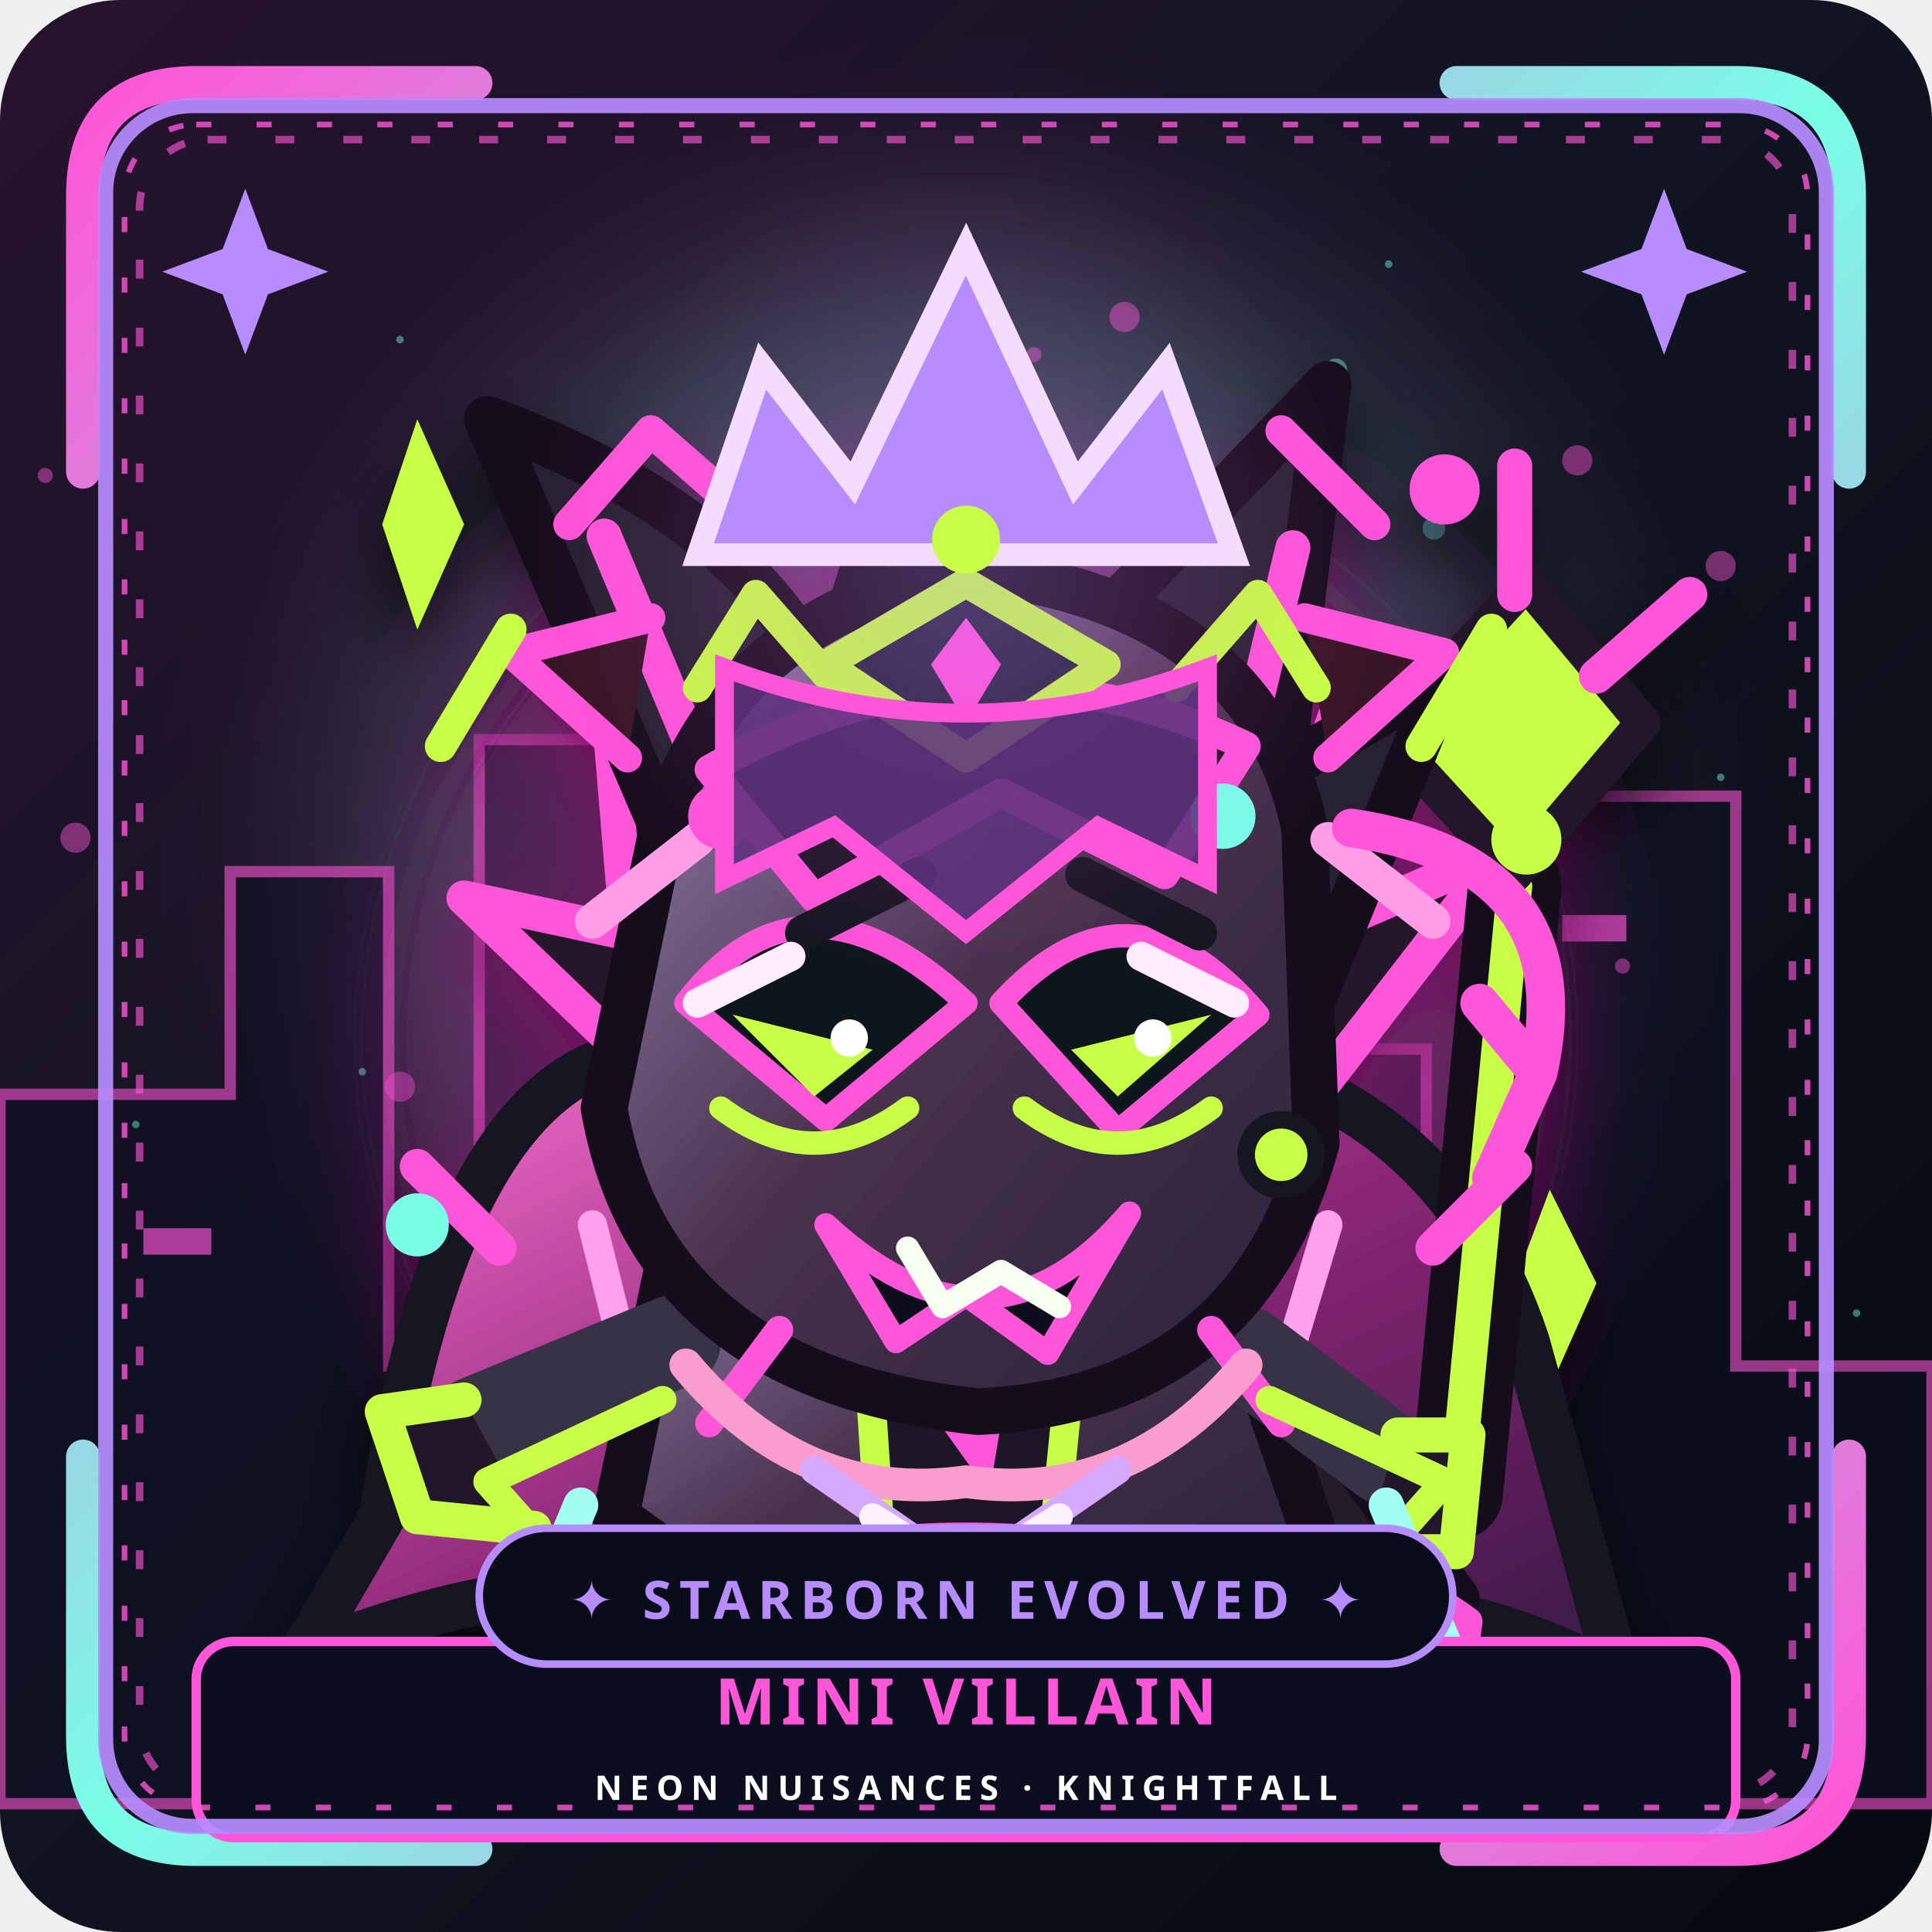
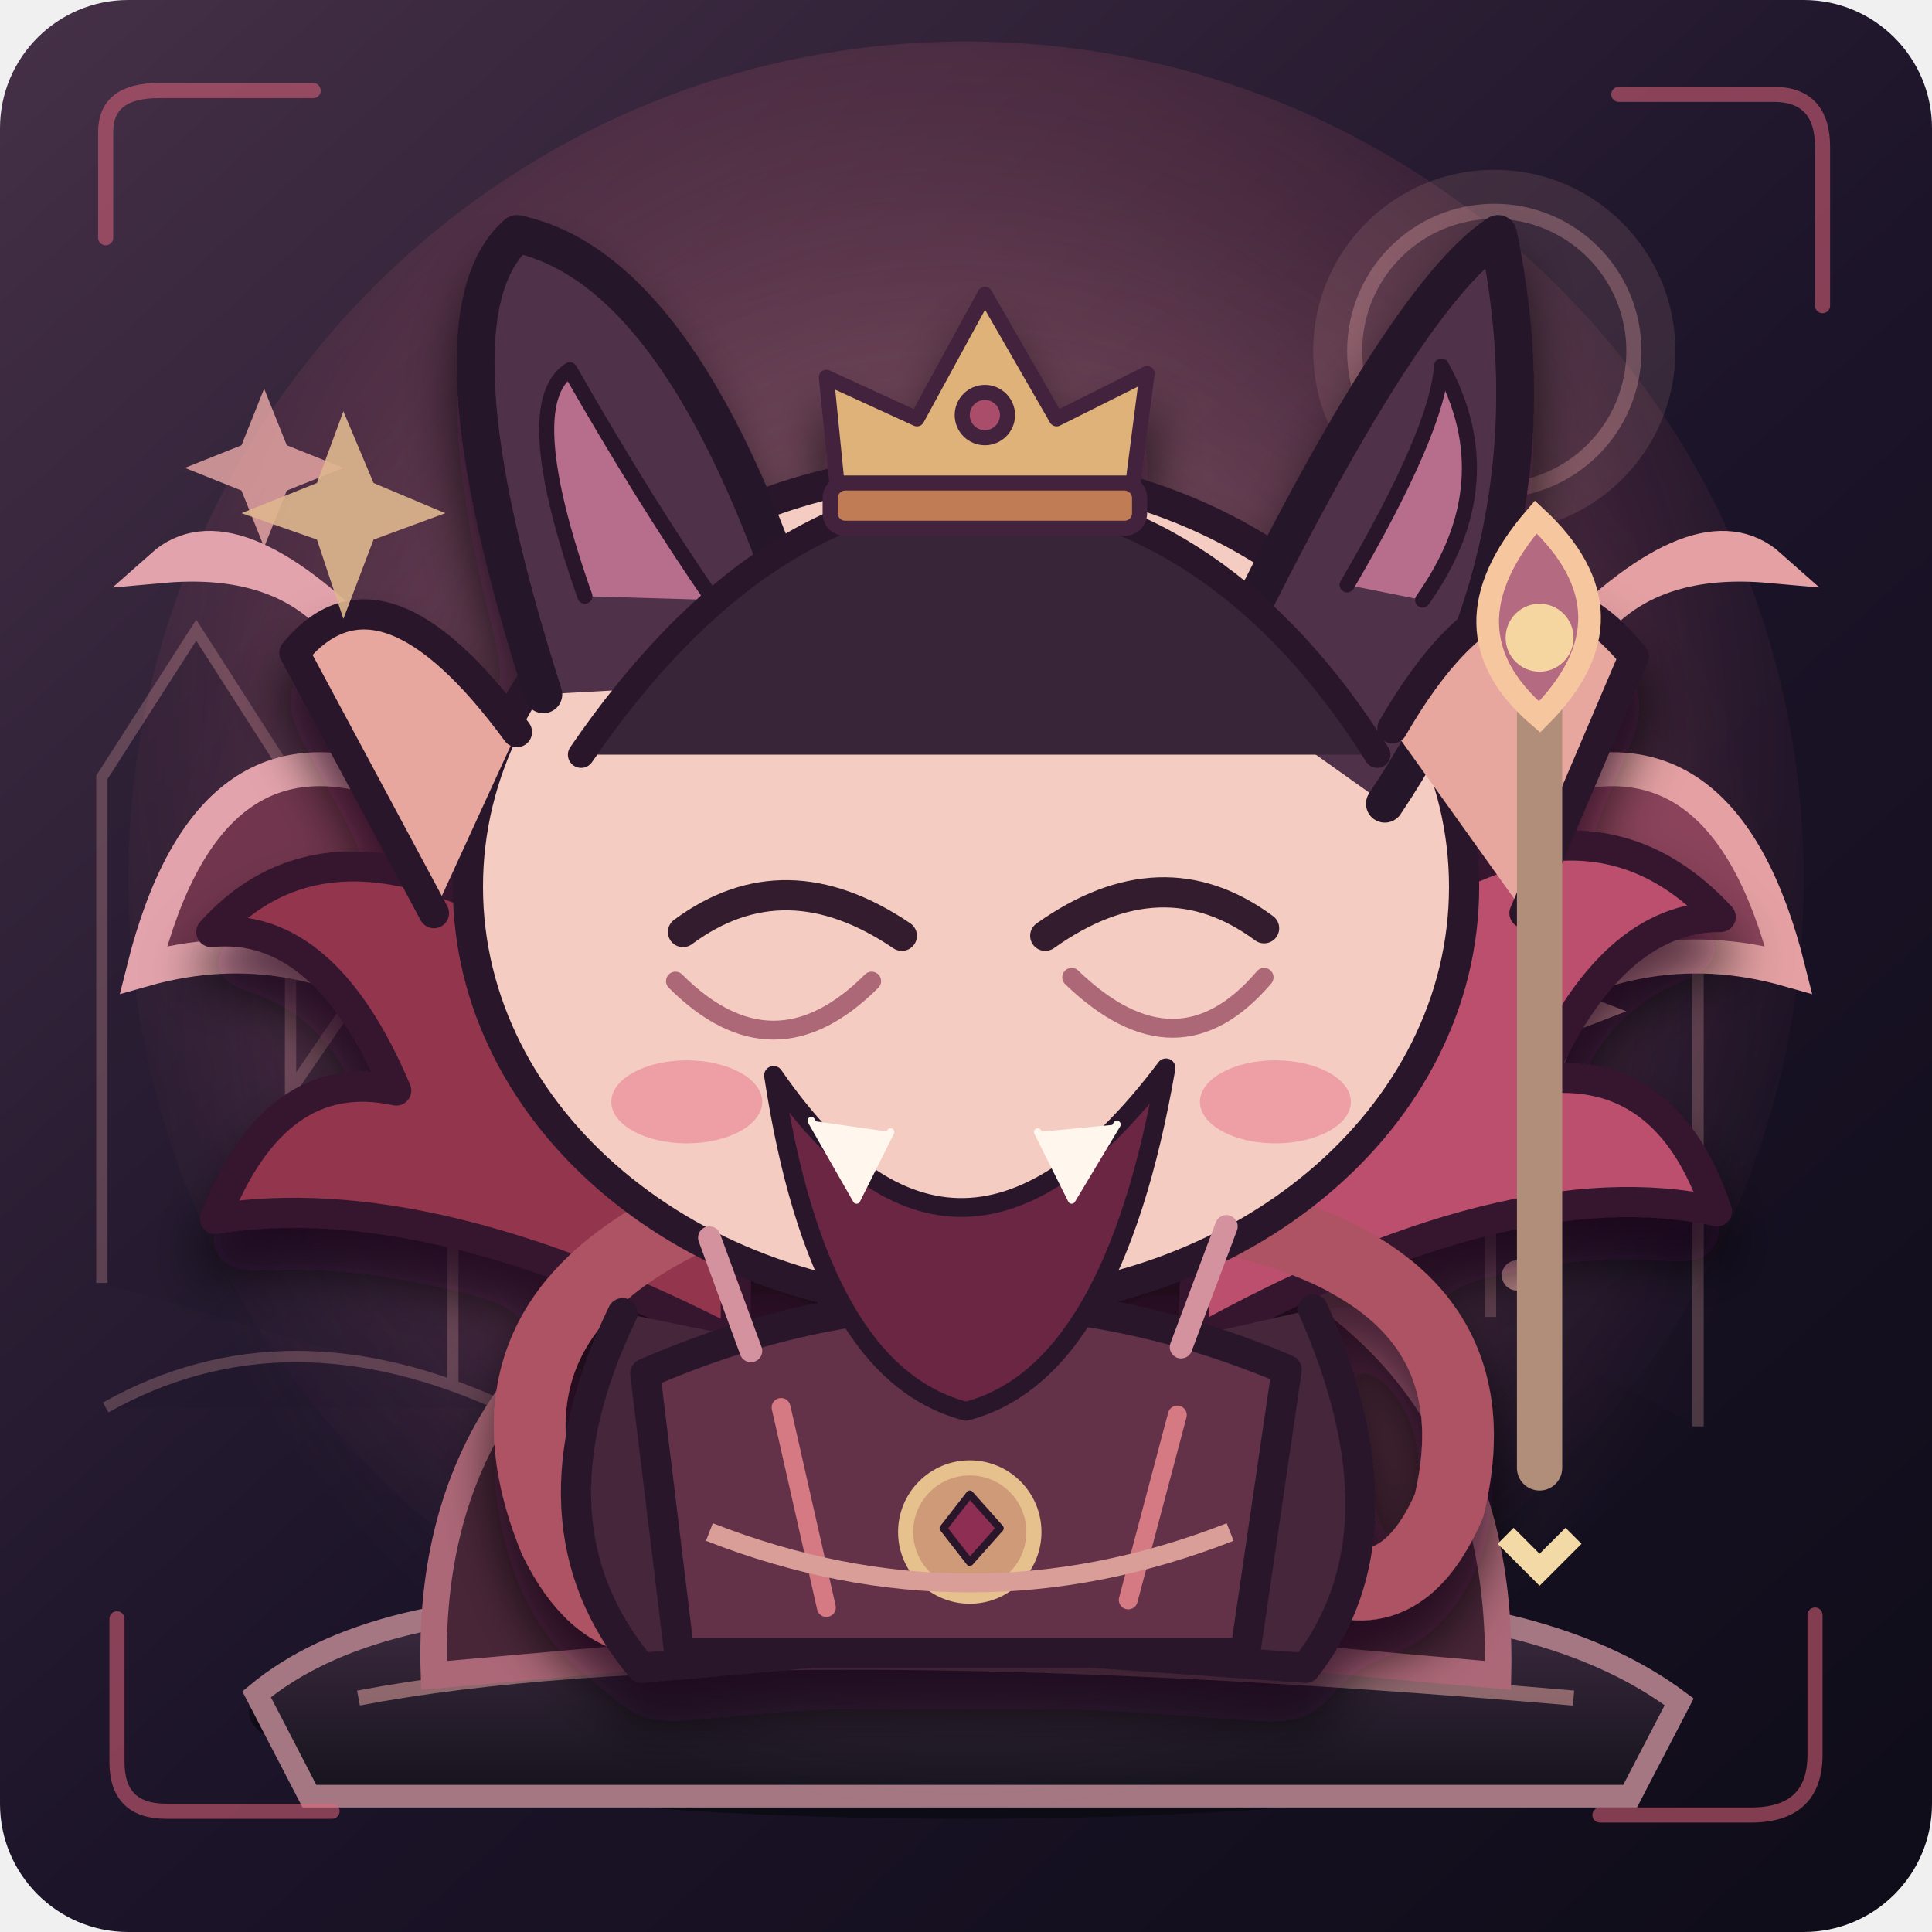
- <svg xmlns="http://www.w3.org/2000/svg" viewBox="0 0 512 512" role="img" aria-label="Supreme Mini Villain evolved Starborn companion">
+ <svg xmlns="http://www.w3.org/2000/svg" viewBox="0 0 512 512" role="img" data-evolution-form="mini-villain" aria-labelledby="mini-villain-title mini-villain-desc">
  <defs>
-     <radialGradient id="evolveAura">
-       <stop stop-color="#b78cff" stop-opacity=".3" />
-       <stop offset="1" stop-color="#ff55d8" stop-opacity="0" />
+     <linearGradient id="mini-villain-sky" x1="0" y1="0" x2=".9" y2="1">
+       <stop stop-color="#453047" />
+       <stop offset=".56" stop-color="#1c1429" />
+       <stop offset="1" stop-color="#100d1a" />
+     </linearGradient>
+     <radialGradient id="mini-villain-aura" cx=".49" cy=".42" r=".63">
+       <stop stop-color="#ffb8b3" stop-opacity=".43" />
+       <stop offset=".65" stop-color="#df657b" stop-opacity=".15" />
+       <stop offset="1" stop-color="#1c1429" stop-opacity="0" />
    </radialGradient>
-     <filter id="evolveGlow">
-       <feGaussianBlur stdDeviation="8" />
+     <linearGradient id="mini-villain-ground" x1="0" y1="0" x2="0" y2="1">
+       <stop stop-color="#3e2b40" />
+       <stop offset="1" stop-color="#15131d" />
+     </linearGradient>
+     <filter id="mini-villain-shadow" x="-35%" y="-40%" width="170%" height="180%">
+       <feDropShadow dx="0" dy="11" stdDeviation="7" flood-color="#090710" flood-opacity=".7" />
    </filter>
+     <radialGradient id="mini-villain-evolved-halo">
+       <stop stop-color="#c49b85" stop-opacity=".31" />
+       <stop offset=".72" stop-color="#8b546e" stop-opacity=".12" />
+       <stop offset="1" stop-color="#8b546e" stop-opacity="0" />
+     </radialGradient>
  </defs>
-   <svg x="0" y="0" width="512" height="512" viewBox="0 0 512 512">
-     <defs>
-       <linearGradient id="sceneBackground" x2="1" y2="1">
-         <stop stop-color="#28132e" />
-         <stop offset=".5" stop-color="#101421" />
-         <stop offset="1" stop-color="#050910" />
-       </linearGradient>
-       <radialGradient id="sceneAura">
-         <stop stop-color="#ff55d8" stop-opacity=".46" />
-         <stop offset=".65" stop-color="#79ffe7" stop-opacity=".19" />
-         <stop offset="1" stop-color="#ff55d8" stop-opacity="0" />
-       </radialGradient>
-       <linearGradient id="neonTrim" x2="1" y2="1">
-         <stop stop-color="#ff55d8" />
-         <stop offset=".5" stop-color="#79ffe7" />
-         <stop offset="1" stop-color="#ff55d8" />
-       </linearGradient>
-       <filter id="sceneGlow">
-         <feGaussianBlur stdDeviation="12" />
-       </filter>
-       <filter id="characterDepth">
-         <feDropShadow dx="0" dy="10" stdDeviation="9" flood-color="#000" flood-opacity=".8" />
-       </filter>
-     </defs>
-     <rect width="512" height="512" rx="32" fill="url(#sceneBackground)" />
-     <circle cx="256" cy="224" r="205" fill="url(#sceneAura)" filter="url(#sceneGlow)" />
-     <g style="color:#ff55d8">
-       <path d="M0 362V290h61v-59h42v131h24V196h67v166h21V245h55v117h42V278h66v84h20V211h62v151h52v116H0Z" fill="#0c1021" stroke="currentColor" stroke-width="3" opacity=".58" />
-       <path d="M38 329h18m109-95h18m76 50h17m138-38h17" stroke="currentColor" stroke-width="7" opacity=".65" />
+   <rect x="0" y="0" width="512" height="512" rx="34" fill="url(#mini-villain-sky)" />
+   <circle cx="256" cy="233" r="222" fill="url(#mini-villain-aura)" />
+   <circle cx="396" cy="93" r="48" fill="#ffb8b3" opacity=".12" />
+   <circle cx="396" cy="93" r="37" fill="none" stroke="#ffb8b3" opacity=".28" stroke-width="4" />
+   <path d="M27 340V206l25-39 25 39v83l24-35 19 26v87m275-18v-95l27-42 28 42v124m-422-5q48-27 106 0" fill="#1c1429" stroke="#ffb8b3" stroke-width="3" opacity=".24" />
+   <g fill="#ffb8b3" opacity=".72">
+     <path d="m70 103 6 15 15 6-15 6-6 15-6-15-15-6 15-6zm343 148 5 12 13 5-13 5-5 13-5-13-13-5 13-5z" />
+     <circle cx="364" cy="178" r="3" />
+     <circle cx="113" cy="249" r="3" />
+     <circle cx="402" cy="338" r="4" />
+   </g>
+   <ellipse cx="256" cy="454" rx="190" ry="28" fill="#08080e" opacity=".69" />
+   <path d="M68 449q30-25 97-24h187q61 2 93 26l-13 25H82Z" fill="url(#mini-villain-ground)" stroke="#a47783" stroke-width="6" />
+   <path d="M95 450q100-19 322 0" fill="none" stroke="#ffb8b3" stroke-width="4" opacity=".47" />
+   <g class="evolution-rear" aria-hidden="true">
+     <circle cx="256" cy="264" r="215" fill="url(#mini-villain-evolved-halo)" />
+     <path d="M190 299Q79 118 43 150q56-5 62 58Q55 189 38 257q81-23 148 104Z" fill="#71364e" stroke="#e3a3ac" stroke-width="9" />
+     <path d="M322 299Q433 118 469 150q-56-5-62 58 50-19 67 49-81-23-148 104Z" fill="#8a435b" stroke="#e4a0a3" stroke-width="9" />
+     <path d="M201 323Q112 356 115 444l112-10 29-46 29 46 112 10Q399 354 311 323Z" fill="#482638" stroke="#ad6878" stroke-width="7" />
+     <path d="M146 180q20 48 34 67m186-67q-20 48-34 67" fill="none" stroke="#dda2a5" stroke-width="5" />
+   </g>
+   <g filter="url(#mini-villain-shadow)">
+     <g class="creature" stroke="#2b192b" stroke-width="8" stroke-linecap="round" stroke-linejoin="round">
+       <path d="M195 287Q100 198 56 247q30-3 49 42-32-7-48 34 57-9 138 33Z" fill="#93364e" stroke="#36182e" />
+       <path d="M319 289Q406 189 456 243q-29 0-48 43 34-4 47 35-55-12-139 35Z" fill="#bb506d" stroke="#36182e" />
+       <path d="M203 315Q120 342 147 408q19 39 57 7M309 320q91 13 75 79-13 30-37 17" fill="none" stroke="#ad5264" stroke-width="19" />
+       <path d="M165 348q-27 56 5 94l68-6 16-70M348 347q26 59-2 95l-71-5-16-70" fill="#44273a" />
+       <path d="M171 364Q256 327 341 363L330 438H180Z" fill="#63334a" />
+       <path d="M207 373l12 53m93-51-13 49" fill="none" stroke="#d57a83" stroke-width="5" />
+       <ellipse cx="256" cy="235" rx="132" ry="111" fill="#f5ccc1" />
+       <path d="M144 184Q112 84 137 62q47 10 79 118M322 181q49-102 75-119 17 81-30 151" fill="#50304a" stroke="#251529" stroke-width="10" />
+       <path d="M155 158Q137 107 151 98q20 35 38 61M357 155q24-41 25-58 17 31-5 62" fill="#b76e8d" stroke-width="4" />
+       <path d="M137 194q-36-49-59-21l37 69M369 193q33-57 64-19l-29 68" fill="#e8a79e" />
+       <path d="M154 200q48-70 108-70 62 5 103 70" fill="#382538" stroke-width="7" />
+       <path d="M181 247q27-20 58 1M277 248q31-22 58-2" stroke="#331e2e" stroke-width="8" fill="none" />
+       <path d="M179 260q26 26 52 0m53-1q28 27 51 0" fill="none" stroke="#ad6778" stroke-width="5" />
+       <path d="M205 285q49 71 104-2Q295 364 256 374q-39-10-51-89Z" fill="#6a2543" stroke-width="5" />
+       <path d="m215 297 12 21 9-18m39 0 9 18 12-20" fill="#fff7ed" stroke="#fff7ed" stroke-width="2" />
+       <ellipse cx="182" cy="292" rx="20" ry="11" fill="#e98b99" opacity=".7" stroke="none" />
+       <ellipse cx="338" cy="292" rx="20" ry="11" fill="#e98b99" opacity=".7" stroke="none" />
+       <path d="M188 328l11 30m126-33-12 32" fill="none" stroke="#d3929e" stroke-width="6" />
+       <g transform="translate(261 128)" stroke="#43233c" stroke-width="4">
+         <path d="m-39 2-3-30 24 11 18-33 19 33 24-12-4 31Z" fill="#deb278" />
+         <rect x="-41" y="0" width="82" height="12" rx="4" fill="#bf7c55" />
+         <circle cx="0" cy="-18" r="6" fill="#a94d6b" />
+       </g>
+       <circle cx="257" cy="406" r="17" fill="#cf9a78" stroke="#e6c18e" stroke-width="4" />
+       <path d="m250 405 7-9 8 9-8 9Z" fill="#8f2d52" stroke-width="2" />
    </g>
-     <circle cx="36" cy="298" r="1" fill="#79ffe7" opacity=".44" />
-     <circle cx="382" cy="198" r="2" fill="#ff55d8" opacity=".44" />
-     <circle cx="304" cy="288" r="3" fill="#79ffe7" opacity=".44" />
-     <circle cx="418" cy="122" r="4" fill="#ff55d8" opacity=".44" />
-     <circle cx="352" cy="366" r="1" fill="#79ffe7" opacity=".44" />
-     <circle cx="388" cy="238" r="2" fill="#ff55d8" opacity=".44" />
-     <circle cx="310" cy="228" r="3" fill="#79ffe7" opacity=".44" />
-     <circle cx="326" cy="132" r="4" fill="#ff55d8" opacity=".44" />
-     <circle cx="296" cy="290" r="1" fill="#79ffe7" opacity=".44" />
-     <circle cx="232" cy="198" r="2" fill="#ff55d8" opacity=".44" />
-     <circle cx="280" cy="206" r="3" fill="#79ffe7" opacity=".44" />
-     <circle cx="20" cy="222" r="4" fill="#ff55d8" opacity=".44" />
-     <circle cx="96" cy="284" r="1" fill="#79ffe7" opacity=".44" />
-     <circle cx="300" cy="208" r="2" fill="#ff55d8" opacity=".44" />
-     <circle cx="354" cy="98" r="3" fill="#79ffe7" opacity=".44" />
-     <circle cx="378" cy="384" r="4" fill="#ff55d8" opacity=".44" />
-     <circle cx="106" cy="90" r="1" fill="#79ffe7" opacity=".44" />
-     <circle cx="430" cy="256" r="2" fill="#ff55d8" opacity=".44" />
-     <circle cx="214" cy="274" r="3" fill="#79ffe7" opacity=".44" />
-     <circle cx="298" cy="84" r="4" fill="#ff55d8" opacity=".44" />
-     <circle cx="400" cy="354" r="1" fill="#79ffe7" opacity=".44" />
-     <circle cx="274" cy="94" r="2" fill="#ff55d8" opacity=".44" />
-     <circle cx="362" cy="188" r="3" fill="#79ffe7" opacity=".44" />
-     <circle cx="106" cy="288" r="4" fill="#ff55d8" opacity=".44" />
-     <circle cx="456" cy="206" r="1" fill="#79ffe7" opacity=".44" />
-     <circle cx="224" cy="308" r="2" fill="#ff55d8" opacity=".44" />
-     <circle cx="380" cy="140" r="3" fill="#79ffe7" opacity=".44" />
-     <circle cx="456" cy="150" r="4" fill="#ff55d8" opacity=".44" />
-     <circle cx="368" cy="70" r="1" fill="#79ffe7" opacity=".44" />
-     <circle cx="12" cy="126" r="2" fill="#ff55d8" opacity=".44" />
-     <circle cx="288" cy="272" r="3" fill="#79ffe7" opacity=".44" />
-     <circle cx="360" cy="336" r="4" fill="#ff55d8" opacity=".44" />
-     <circle cx="492" cy="348" r="1" fill="#79ffe7" opacity=".44" />
-     <circle cx="156" cy="368" r="2" fill="#ff55d8" opacity=".44" />
-     <circle cx="236" cy="114" r="3" fill="#79ffe7" opacity=".44" />
-     <circle cx="174" cy="292" r="4" fill="#ff55d8" opacity=".44" />
-     <ellipse cx="256" cy="415" rx="155" ry="25" fill="#ff55d8" opacity=".24" filter="url(#sceneGlow)" />
-     <g filter="url(#characterDepth)">
-       <svg x="58" y="74" width="396" height="396" viewBox="0 0 128 128" role="img" aria-labelledby="title desc">
-         <defs>
-           <linearGradient id="cape" x1="0" y1="0" x2="1" y2="1">
-             <stop stop-color="#ff76d5" />
-             <stop offset=".5" stop-color="#8c2676" />
-             <stop offset="1" stop-color="#321942" />
-           </linearGradient>
-           <linearGradient id="mask" x1="0" y1="0" x2="1" y2="1">
-             <stop stop-color="#9b8cbb" />
-             <stop offset=".5" stop-color="#49314d" />
-             <stop offset="1" stop-color="#252339" />
-           </linearGradient>
-           <filter id="halo" x="-60%" y="-60%" width="220%" height="220%">
-             <feGaussianBlur stdDeviation="5" />
-           </filter>
-         </defs>
-         <ellipse cx="63" cy="118" rx="42" ry="5" fill="#ff55d8" opacity=".26" />
-         <circle cx="64" cy="65" r="50" fill="#ff27ce" opacity=".18" filter="url(#halo)" />
-         <g id="fx">
-           <path d="m14 21 3-9 4 9-4 9Zm97 65 3-8 4 8-4 9Z" fill="#c6ff45" />
-           <circle cx="105" cy="18" r="3" fill="#ff55d8" />
-         </g>
-         <g id="character" stroke-linejoin="round" stroke-linecap="round">
-           <path d="M44 67Q21 60 14 106L7 118q25-10 40-3 18 14 36 0 19-5 37 5l-8-29q-7-21-29-25" fill="url(#cape)" stroke="#181221" stroke-width="4" />
-           <path d="m32 81 5 20 16 10m42-30-6 20-14 10" fill="none" stroke="#ffa0ed" stroke-width="2.5" />
-           <path d="M46 77 21 53l14 3-2-24 24 38M83 72l15-41-2 24 14-6-24 31" fill="#27172b" stroke="#ff55d8" stroke-width="3" />
-           <path d="M106 104 111 52" stroke="#17111b" stroke-width="8" />
-           <path d="M106 104 111 52" stroke="#c6ff45" stroke-width="3" />
-           <path d="m111 51-11-12 12-13 10 12Z" fill="#c6ff45" stroke="#221629" stroke-width="3" />
-           <path d="m98 37-7-7m27 4 8-7m-15 0V16" stroke="#ff55d8" stroke-width="3" />
-           <path d="M44 97 36 112l19 4 10-13m13 0 9 14 19-4-12-16" fill="#241b2b" stroke="#13111a" stroke-width="4" />
-           <path d="M32 112q15-5 28 2l-2 7H29Zm48 3q15-9 27 0l-1 7H81Z" fill="#111421" stroke="#ff55d8" stroke-width="2.5" />
-           <path d="M39 82q25-15 46 0l9 26-15 8H48l-14-10Z" fill="url(#mask)" stroke="#15101d" stroke-width="4" />
-           <path d="M55 83 64 97l10-14-3 30H57Z" fill="#1c1727" stroke="#c6ff45" stroke-width="2.5" />
-           <path d="m63 92 5 0-2 12-5-7Z" fill="#ff55d8" />
-           <path d="m39 91-17 7m66-6 12 9" stroke="#383047" stroke-width="8" />
-           <path d="m21 96-7 1 3 9 10 1m74-8 6 0-1 10-8 0" fill="#211929" stroke="#c6ff45" stroke-width="3" />
-           <path d="M41 54 23 12q22 8 29 23l6-19 13 18 24-25-4 33 14-8-11 27" fill="#262032" stroke="#13101e" stroke-width="4" />
-           <path d="m33 22 13 31m40-5 6-25" stroke="#ff55d8" stroke-width="3" />
-           <path d="M38 47q6-19 27-22 24 3 28 22l1 27q-6 22-29 23-28-3-32-26Z" fill="url(#mask)" stroke="#13101d" stroke-width="4" />
-           <path d="M42 42q23-13 46-2l-7 11-14-7-16 9Z" fill="#1a1625" stroke="#ff55d8" stroke-width="2.5" />
-           <g id="eyes">
-             <path d="M40 62q10-13 24 0l-12 10Zm27 0q11-12 22 1L77 73Z" fill="#0c141b" stroke="#ff55d8" stroke-width="2" />
-             <path d="M44 63l12 3-5 4Zm29 3 12-3-8 7Z" fill="#c6ff45" />
-             <circle cx="54" cy="65" r="1.6" fill="#fff" />
-             <circle cx="80" cy="65" r="1.6" fill="#fff" />
-           </g>
-           <g id="lids" opacity="0">
-             <path d="m43 64 18 3m11 0 16-3" stroke="#c6ff45" stroke-width="4" fill="none" />
-           </g>
-           <g id="wink" opacity="0">
-             <path d="m70 65 15-3" stroke="#ff55d8" stroke-width="4" />
-           </g>
-           <path d="m50 56 10-5m14 0 10 5" stroke="#151322" stroke-width="3" />
-           <path d="M52 81q14 13 26-1l-7 12-7-5-6 4Z" fill="#11111c" stroke="#ff55d8" stroke-width="2" />
-           <path d="m59 83 3 5 5-3 5 3" stroke="#f7fff0" stroke-width="2" fill="none" />
-           <circle cx="91" cy="75" r="3" fill="#c6ff45" stroke="#191220" stroke-width="1.5" />
-           <path d="m48 90-6 8m43-8 6 8" stroke="#ff55d8" stroke-width="2.4" />
-           <g id="deluxe-villain-regalia" stroke-linecap="round" stroke-linejoin="round">
-             <path d="m37 29-12 3 10 9m58-12 12 3-10 9" fill="#371828" stroke="#ff55d8" stroke-width="2.5" />
-             <path d="m41 35 5-8 7 8m29 0 7-8 5 8" stroke="#c6ff45" stroke-width="2.5" fill="none" />
-             <path d="m41 48-9 7m63-7 9 7" stroke="#ff9de7" stroke-width="3" />
-             <path d="M40 93q10 12 24 10 14 2 24-10" fill="none" stroke="#f99cce" stroke-width="2.8" />
-             <path d="m38 96-15 7 8 9m59-16 15 7-8 9" fill="none" stroke="#c6ff45" stroke-width="2.4" />
-             <path d="M51 102l13 9 13-9" fill="none" stroke="#d7a8ff" stroke-width="2.4" />
-             <path d="m56 106 8 5 8-5" fill="none" stroke="#fff2fa" stroke-width="2.3" />
-             <path d="M52 33l12-7 12 7-12 8Z" fill="#20243a" stroke="#c6ff45" stroke-width="2.5" />
-             <path d="m61 33 3-4 3 4-3 5Z" fill="#ff55d8" />
-             <path d="m41 62 8-4m30 0 8 4" stroke="#ffecff" stroke-width="2.5" />
-             <path d="M43 71q8 6 16 0m10 0q8 6 16 0" fill="none" stroke="#c6ff45" stroke-width="2" />
-             <path d="m24 83-7-7m87 7 7-7" stroke="#ff55d8" stroke-width="3" />
-             <path d="m31 105-5 12m74-12 5 12" stroke="#a4fff3" stroke-width="3" />
-             <path d="M47 110q17-4 34 0" stroke="#ff55d8" stroke-width="3" />
-             <path d="m19 40 6-10m78 10 6-10" stroke="#c6ff45" stroke-width="2.7" />
-             <circle cx="43" cy="46" r="2.8" fill="#ff55d8" />
-             <circle cx="86" cy="46" r="2.8" fill="#79ffe7" />
-             <path d="m30 21 7-8 8 7m46-7 8 8" stroke="#ff55d8" stroke-width="2.7" fill="none" />
-             <circle cx="112" cy="48" r="3" fill="#c6ff45" />
-             <circle cx="17" cy="81" r="2.7" fill="#79ffe7" />
-             <path d="M97 47q20 3 16 21m-5-6 5 6-4 9" stroke="#ff55d8" stroke-width="3.3" fill="none" />
-           </g>
-         </g>
-       </svg>
-     </g>
-     <path d="M22 125V52Q22 22 52 22h74M386 22h74q30 0 30 30v73M490 386v74q0 30-30 30h-74M126 490H52q-30 0-30-30v-74" stroke="url(#neonTrim)" stroke-width="9" stroke-linecap="round" fill="none" />
-     <rect x="37" y="37" width="438" height="438" rx="18" fill="none" stroke="#ff55d8" stroke-width="2" stroke-dasharray="5 13" opacity=".62" />
-     <rect x="52" y="435" width="408" height="52" rx="10" fill="#0a0e1e" stroke="#ff55d8" stroke-width="2.5" />
-     <text x="256" y="457" text-anchor="middle" font-family="sans-serif" font-size="17" font-weight="900" letter-spacing="1.5" fill="#ff55d8">MINI VILLAIN</text>
-     <text x="256" y="477" text-anchor="middle" font-family="sans-serif" font-size="9" font-weight="700" letter-spacing="2" fill="#fff">NEON NUISANCES · KNIGHTFALL</text>
-   </svg>
-   <circle cx="256" cy="148" r="108" fill="url(#evolveAura)" filter="url(#evolveGlow)" />
-   <path d="m185 147 17-50 24 31 30-62 29 62 24-31 18 50Z" fill="#b78cff" stroke="#f4dcff" stroke-width="6" />
-   <path d="M192 177q64 24 128 0v56l-29-14-35 28-35-28-29 14Z" fill="#5d327c" fill-opacity=".87" stroke="#ff55d8" stroke-width="5" />
-   <circle cx="256" cy="143" r="9" fill="#c6ff45" />
-   <rect x="28" y="28" width="456" height="456" rx="23" fill="none" stroke="#b78cff" stroke-width="4" opacity=".92" />
-   <rect x="33" y="33" width="446" height="446" rx="19" fill="none" stroke="#ff55d8" stroke-width="1.5" stroke-dasharray="4 12" opacity=".8" />
-   <path d="M59 66 65 50l6 16 16 6-16 6-6 16-6-16-16-6Zm376 0 6-16 6 16 16 6-16 6-6 16-6-16-16-6Z" fill="#b78cff" />
-   <rect x="127" y="405" width="258" height="36" rx="18" fill="#090d19" stroke="#b78cff" stroke-width="2" />
-   <text x="256" y="429" text-anchor="middle" font-family="sans-serif" font-size="14" font-weight="900" letter-spacing="2" fill="#b78cff">✦ STARBORN EVOLVED ✦</text>
+   </g>
+   <g class="evolution-details" aria-hidden="true">
+     <path d="M408 389V188" fill="none" stroke="#b18e7a" stroke-width="12" stroke-linecap="round" />
+     <path d="M408 190q-27-23-1-53 28 26 1 53Z" fill="#b46a80" stroke="#f6c69f" stroke-width="6" />
+     <circle cx="408" cy="169" r="9" fill="#f5d6a0" />
+     <path d="m399 407 9 9 9-9" fill="none" stroke="#f2d9a6" stroke-width="6" />
+     <path d="M188 406q69 27 138 0" fill="none" stroke="#da9e99" stroke-width="5" />
+     <path d="m84 128 7-19 8 19 19 8-19 7-8 21-7-21-20-7Z" fill="#dfb78e" opacity=".9" />
+   </g>
+   <path d="M28 63V35q0-11 14-11h41M429 25h41q13 0 13 14v42M31 429v38q0 13 13 13h44M424 481h40q17 0 17-16v-37" fill="none" stroke="#df657b" stroke-width="4" opacity=".55" stroke-linecap="round" />
</svg>
